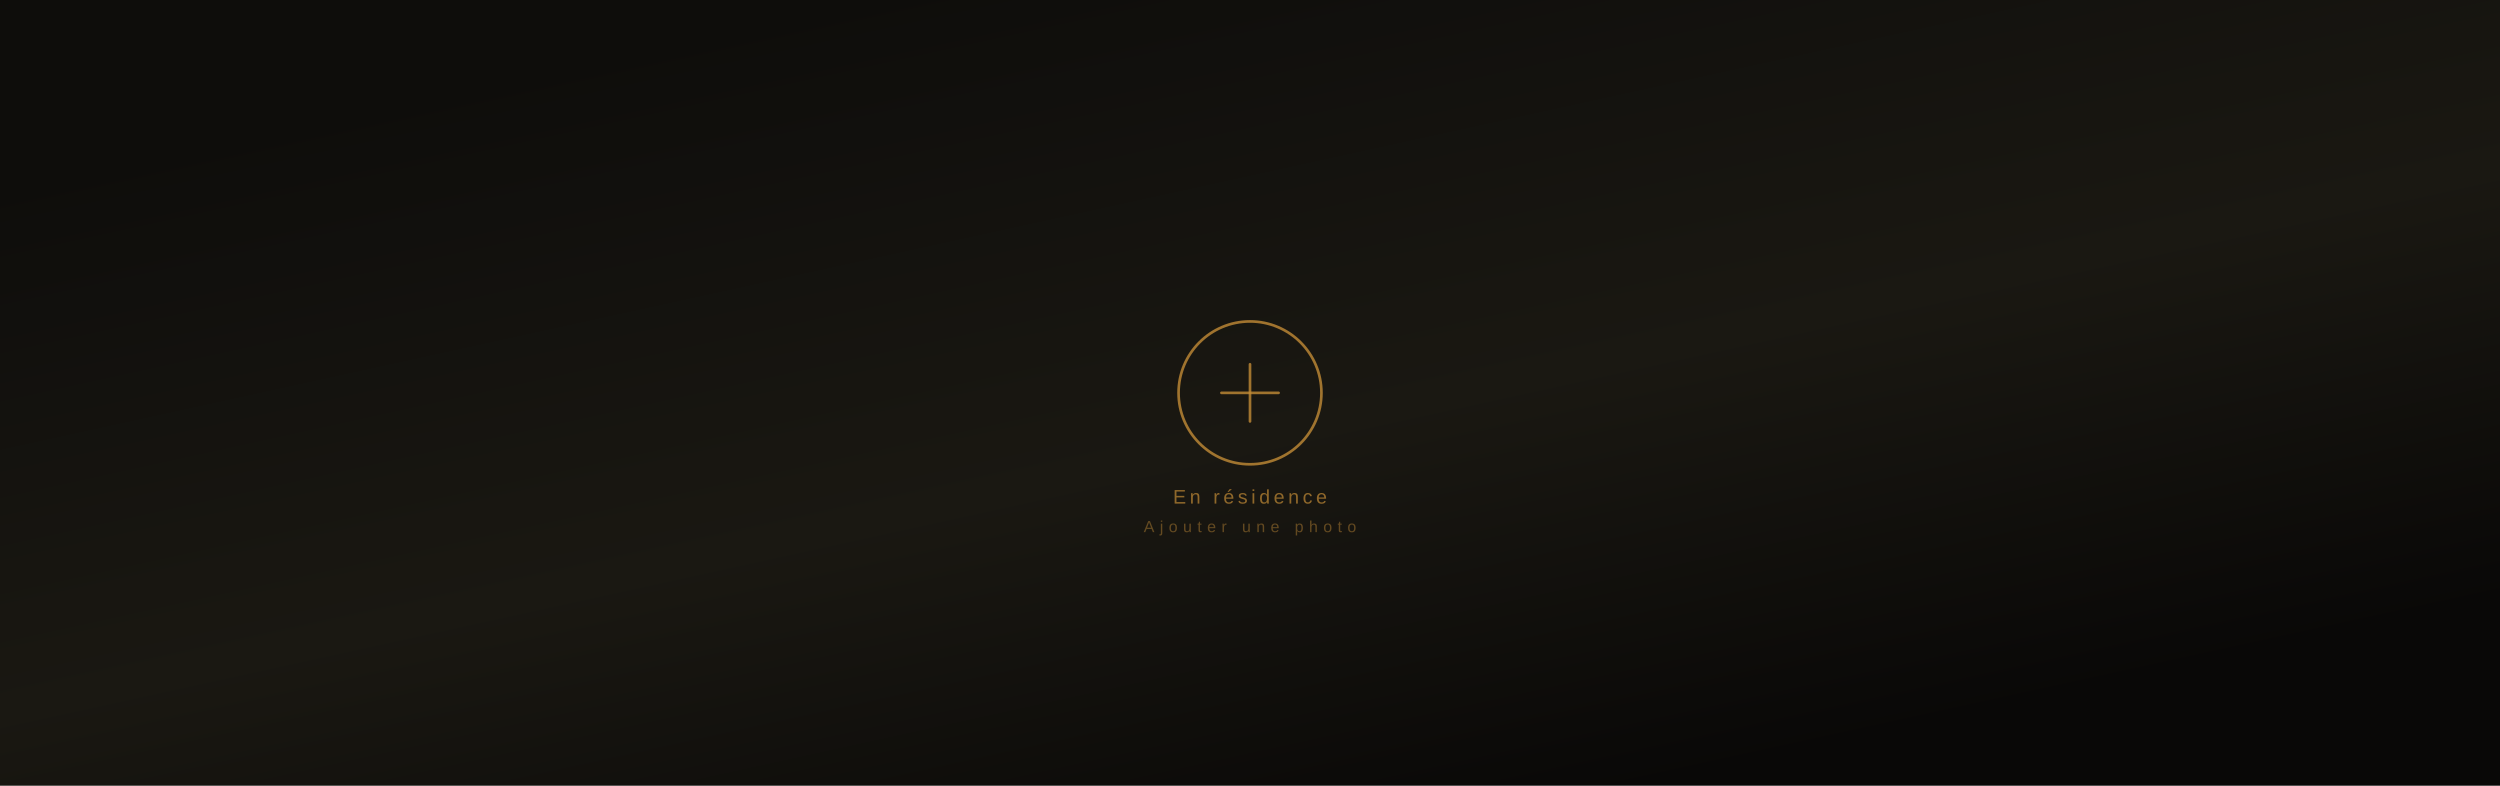
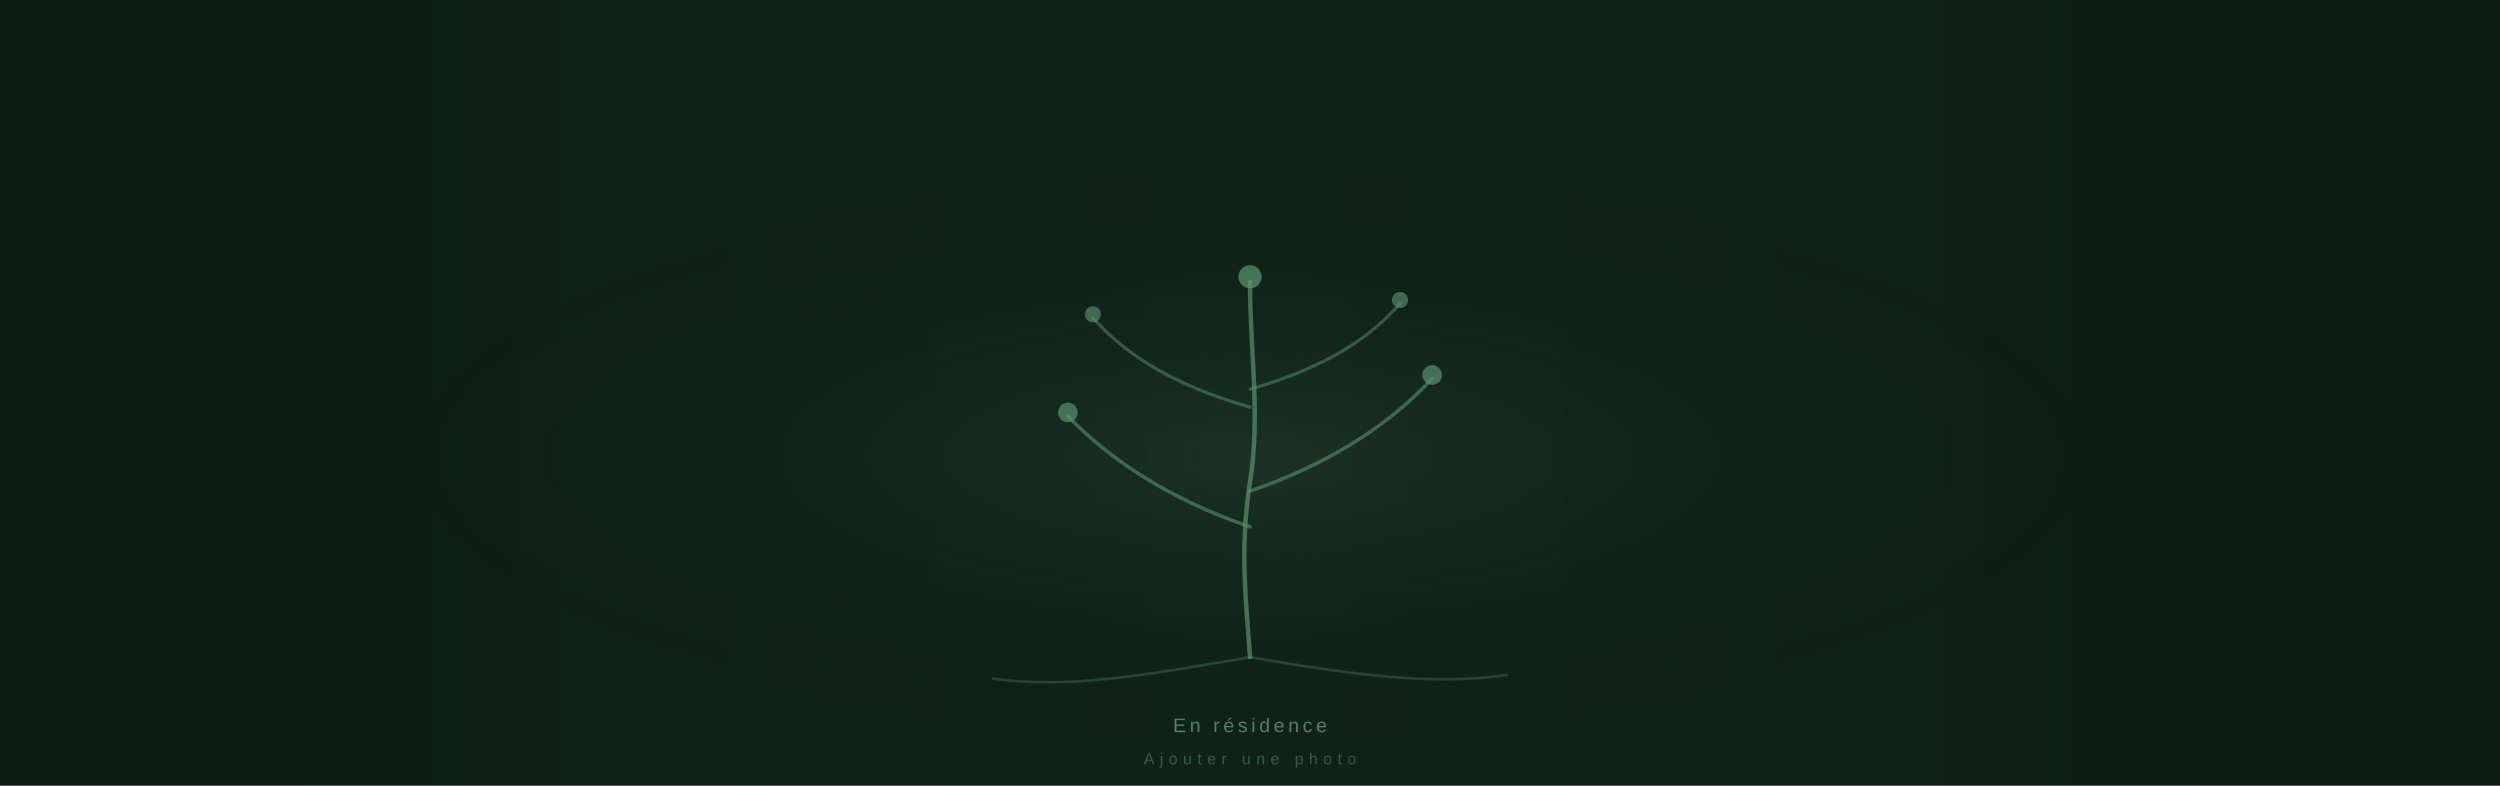
<svg xmlns="http://www.w3.org/2000/svg" viewBox="0 0 1400 440">
  <defs>
-     <linearGradient id="bg" x1="21.3%" y1="9.0%" x2="78.7%" y2="91.0%">
-       <stop offset="0%" stop-color="#0e0d0b" />
-       <stop offset="55%" stop-color="#1a1812" />
-       <stop offset="100%" stop-color="#090807" />
+     <linearGradient id="bg" x1="0%" y1="50%" x2="100%" y2="50%">
+       <stop offset="0%" stop-color="#0c1c0e" />
+       <stop offset="50%" stop-color="#102218" />
+       <stop offset="100%" stop-color="#0c1c0e" />
    </linearGradient>
+     <radialGradient id="glow" cx="50%" cy="58%" r="38%">
+       <stop offset="0%" stop-color="rgba(90,148,112,0.14)" />
+       <stop offset="100%" stop-color="transparent" />
+     </radialGradient>
  </defs>
  <rect width="1400" height="440" fill="url(#bg)" />
-   <circle cx="700" cy="220" r="40" fill="none" stroke="rgba(194,139,54,0.8)" stroke-width="1.5" />
-   <line x1="684" y1="220" x2="716" y2="220" stroke="rgba(194,139,54,0.8)" stroke-width="1.5" stroke-linecap="round" />
-   <line x1="700" y1="204" x2="700" y2="236" stroke="rgba(194,139,54,0.8)" stroke-width="1.5" stroke-linecap="round" />
-   <text x="700" y="282" text-anchor="middle" font-family="Arial,sans-serif" font-size="11" font-weight="400" letter-spacing="2" fill="rgba(194,139,54,0.7)">En résidence</text>
-   <text x="700" y="298" text-anchor="middle" font-family="Arial,sans-serif" font-size="9" font-weight="300" letter-spacing="3" fill="rgba(194,139,54,0.45)">Ajouter une photo</text>
+   <rect width="1400" height="440" fill="url(#glow)" />
+   <path d="M 700 368 C 698 338, 694 308, 700 270 C 706 232, 700 198, 700 158" fill="none" stroke="rgba(90,148,112,0.68)" stroke-width="2.5" stroke-linecap="round" />
+   <path d="M 700 295 C 656 280, 622 258, 598 233" fill="none" stroke="rgba(90,148,112,0.58)" stroke-width="2" stroke-linecap="round" />
+   <path d="M 700 275 C 744 260, 778 238, 802 212" fill="none" stroke="rgba(90,148,112,0.58)" stroke-width="2" stroke-linecap="round" />
+   <path d="M 700 228 C 655 215, 630 198, 612 178" fill="none" stroke="rgba(90,148,112,0.48)" stroke-width="1.8" stroke-linecap="round" />
+   <path d="M 700 218 C 745 205, 768 188, 784 170" fill="none" stroke="rgba(90,148,112,0.48)" stroke-width="1.8" stroke-linecap="round" />
+   <circle cx="598" cy="231" r="5.5" fill="rgba(90,148,112,0.68)" />
+   <circle cx="802" cy="210" r="5.5" fill="rgba(90,148,112,0.68)" />
+   <circle cx="612" cy="176" r="4.5" fill="rgba(90,148,112,0.62)" />
+   <circle cx="784" cy="168" r="4.5" fill="rgba(90,148,112,0.62)" />
+   <circle cx="700" cy="155" r="6.5" fill="rgba(90,148,112,0.72)" />
+   <path d="M 700 368 C 642 378, 598 386, 556 380" fill="none" stroke="rgba(90,148,112,0.3)" stroke-width="1.5" stroke-linecap="round" />
+   <path d="M 700 368 C 758 378, 802 384, 844 378" fill="none" stroke="rgba(90,148,112,0.3)" stroke-width="1.5" stroke-linecap="round" />
+   <text x="700" y="410" text-anchor="middle" font-family="Arial,sans-serif" font-size="11" font-weight="400" letter-spacing="2" fill="rgba(90,148,112,0.85)">En résidence</text>
+   <text x="700" y="428" text-anchor="middle" font-family="Arial,sans-serif" font-size="9" font-weight="300" letter-spacing="3" fill="rgba(90,148,112,0.5)">Ajouter une photo</text>
</svg>
